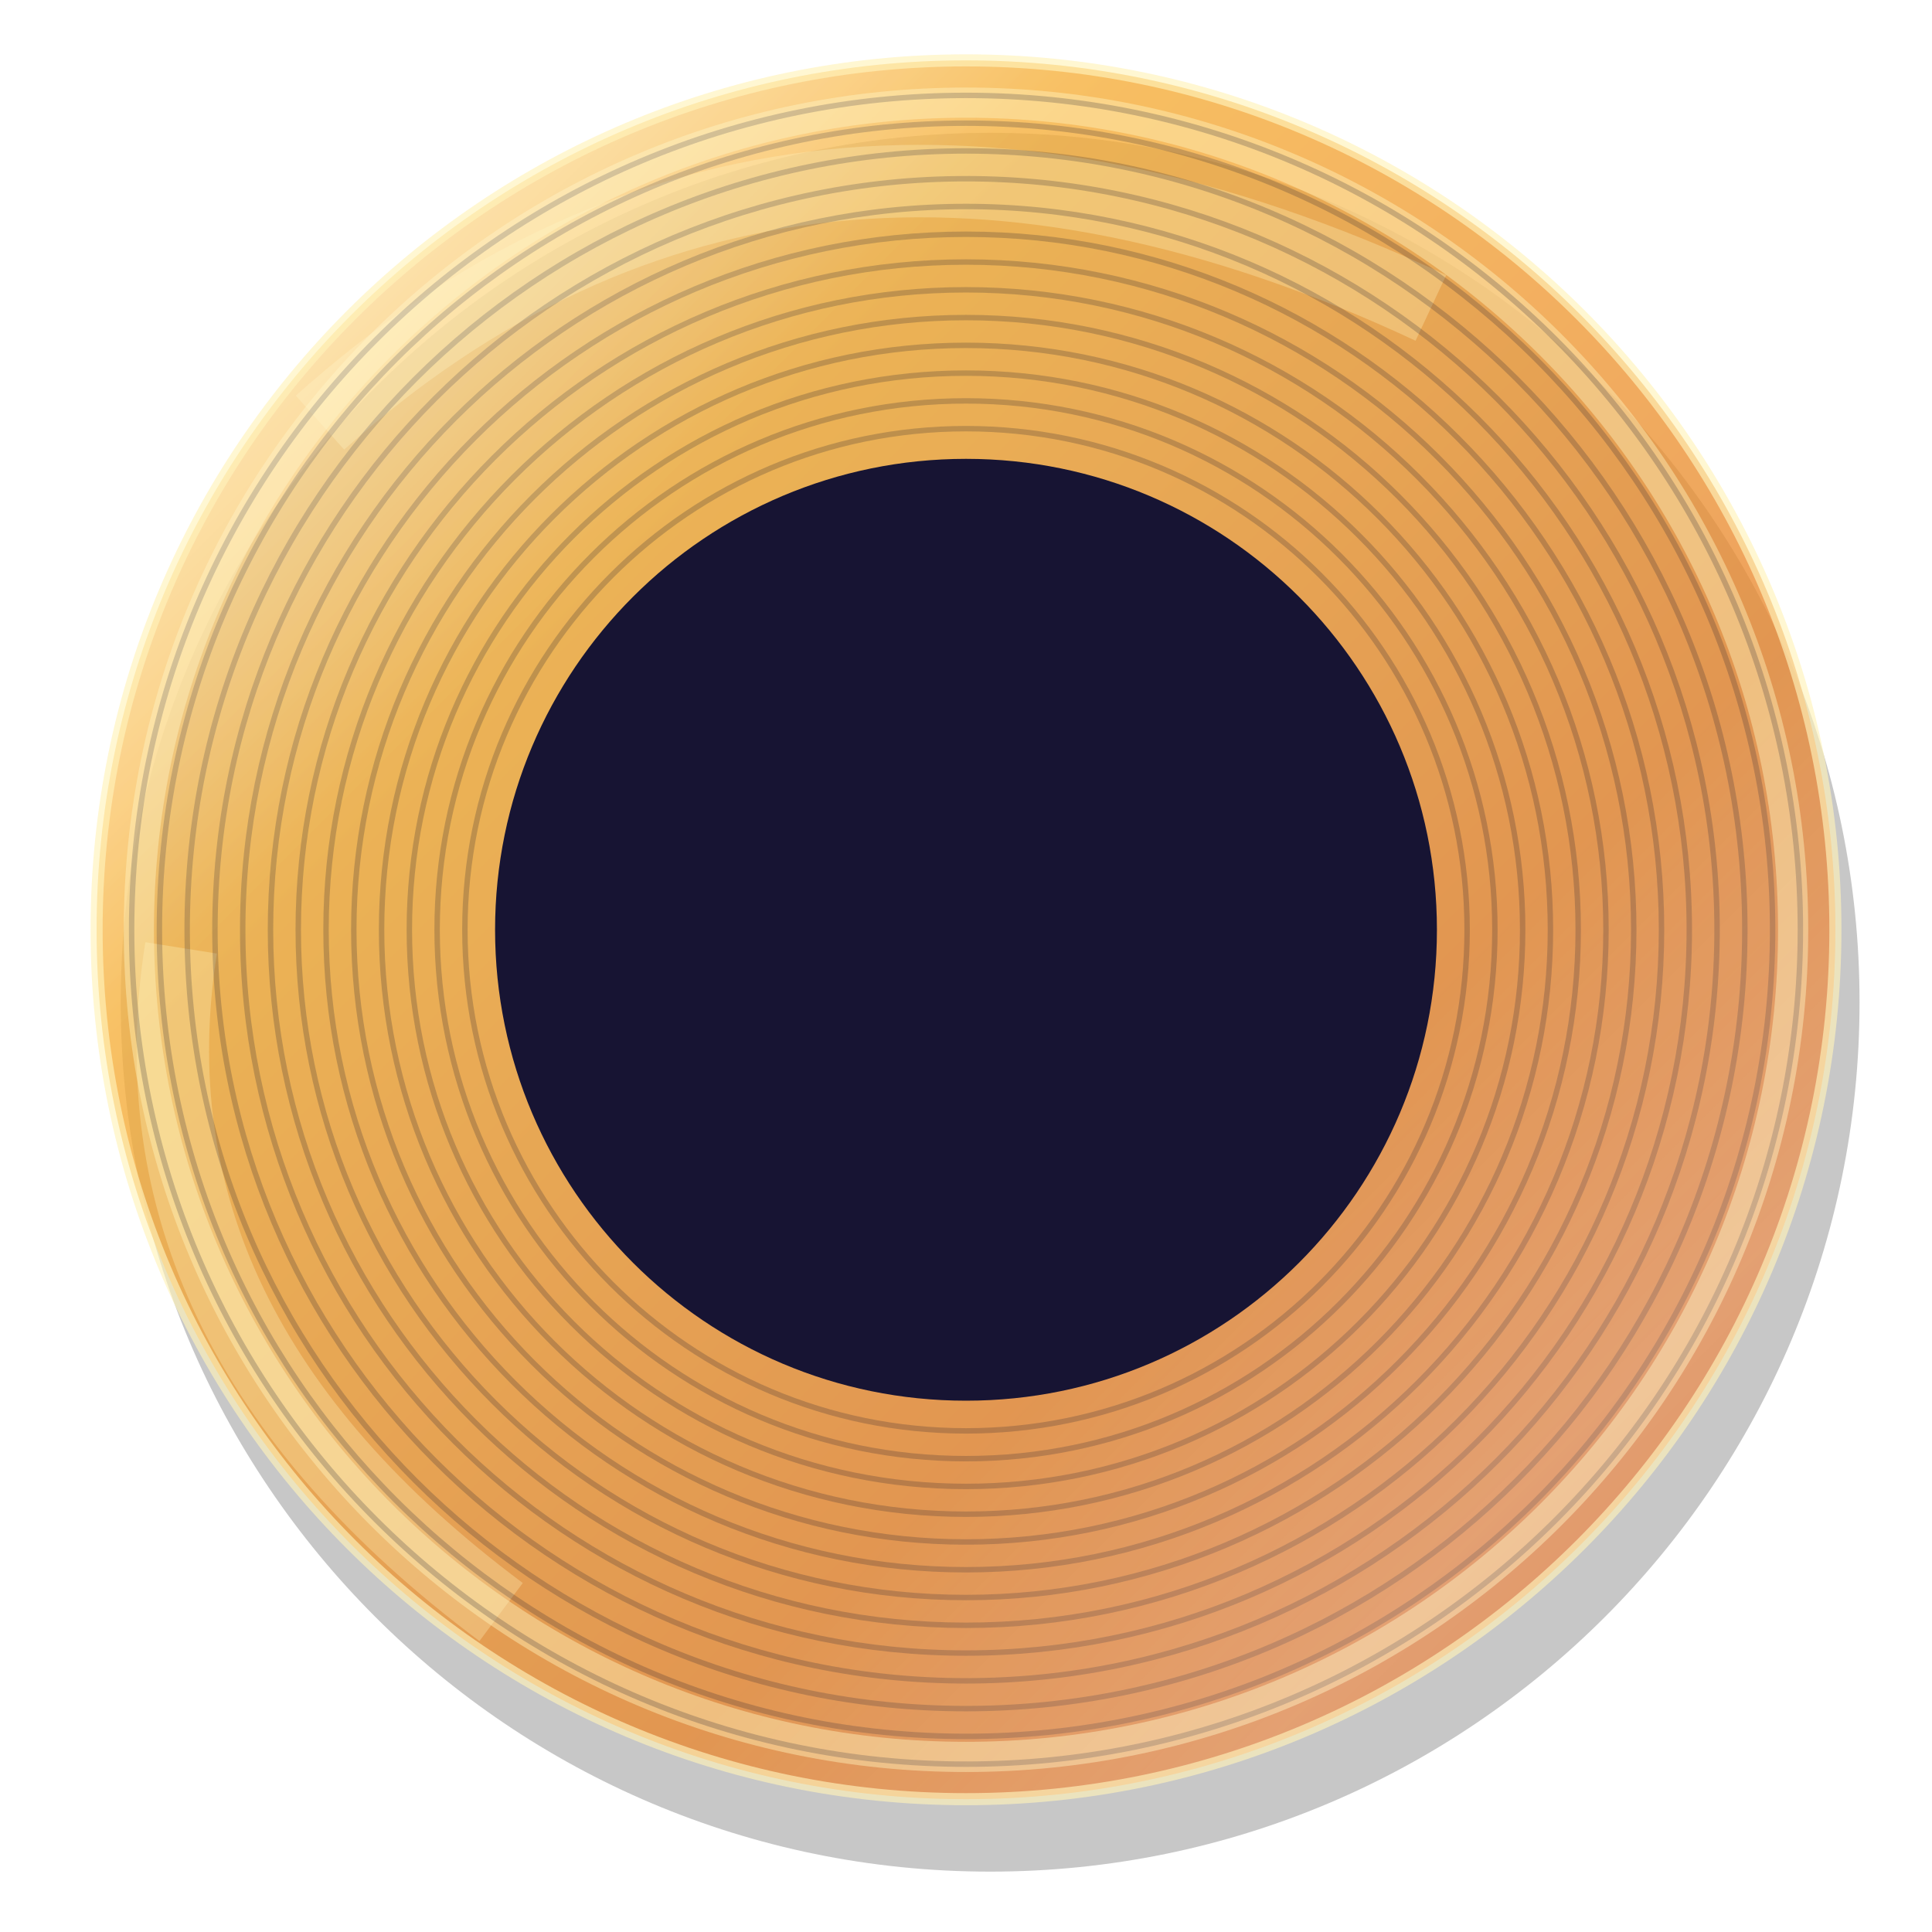
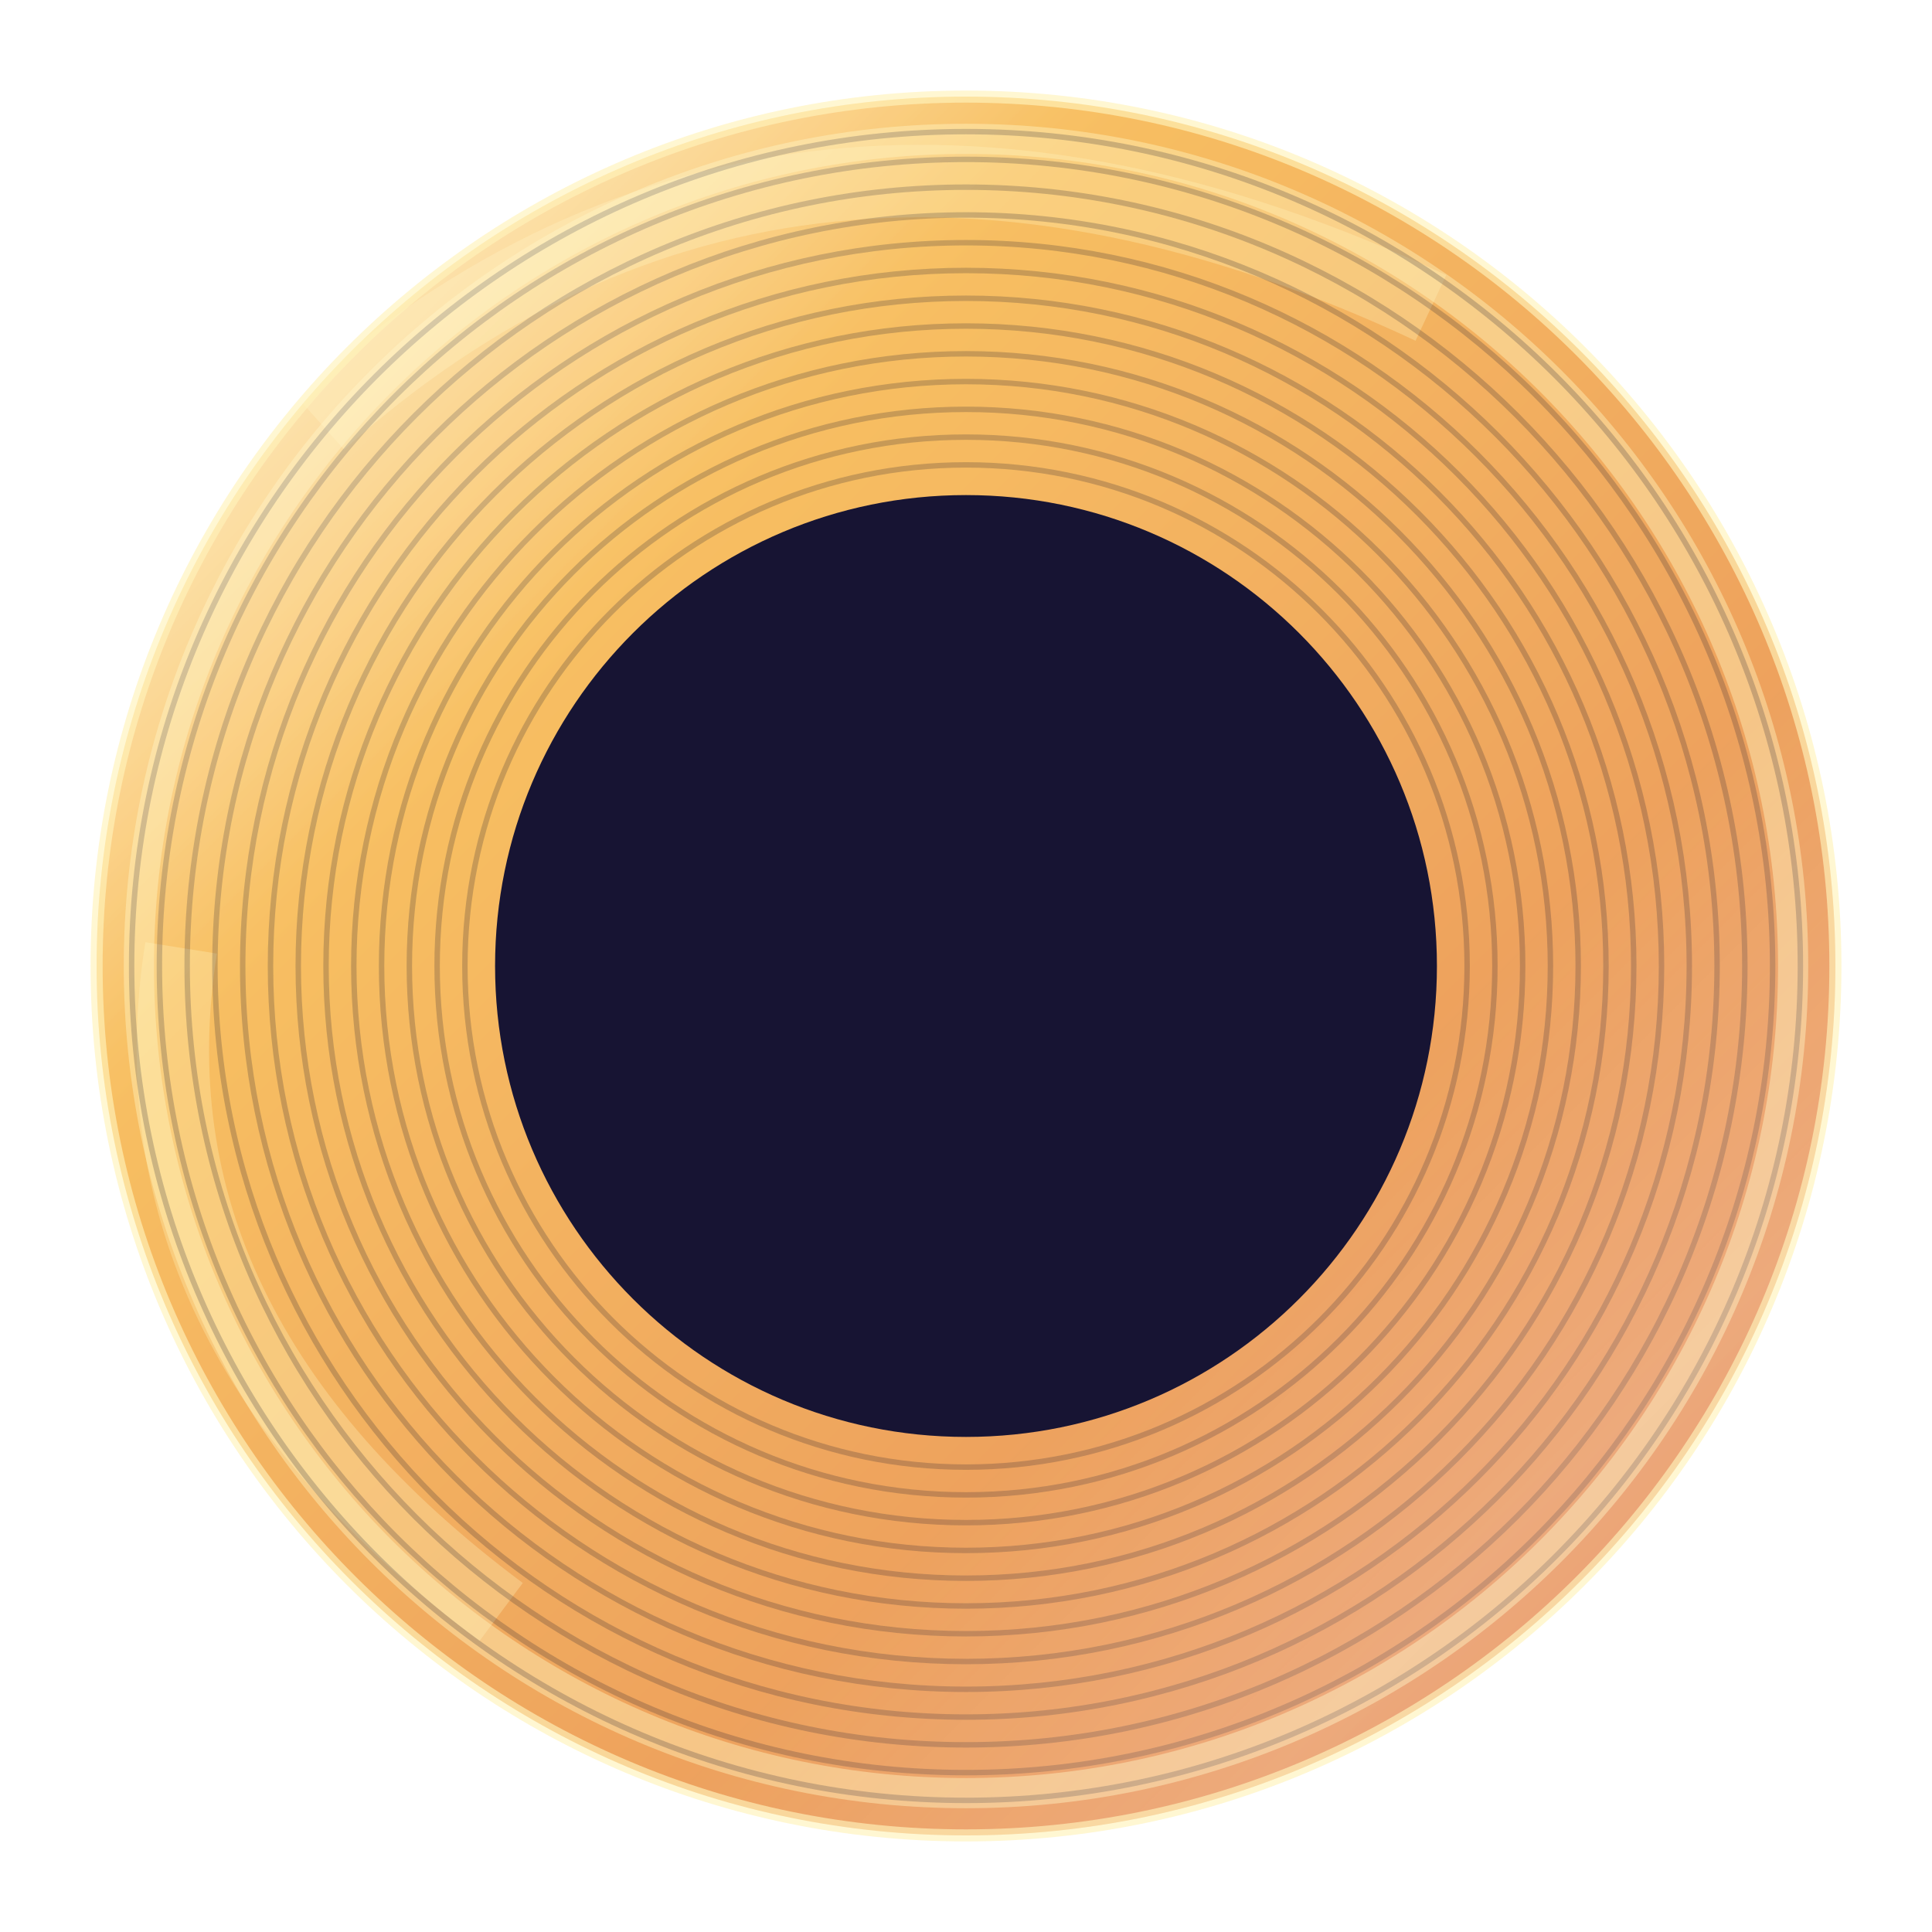
<svg xmlns="http://www.w3.org/2000/svg" viewBox="0 0 320 320">
  <defs>
    <clipPath id="record">
-       <circle cx="160" cy="154" r="144" />
+       <circle cx="160" cy="160" r="144" />
    </clipPath>
    <linearGradient id="wax" x1="0" y1="0" x2="1" y2="1">
      <stop stop-color="#fff2ba" />
      <stop offset=".28" stop-color="#f6ae36" />
      <stop offset="1" stop-color="#dc642a" />
    </linearGradient>
    <linearGradient id="sheen" x1="0" y1="0" x2="1" y2="1">
      <stop stop-color="#fff" stop-opacity=".42" />
      <stop offset=".3" stop-color="#fff" stop-opacity="0" />
      <stop offset=".65" stop-color="#fff" stop-opacity="0" />
      <stop offset=".82" stop-color="#fff" stop-opacity=".2" />
      <stop offset="1" stop-color="#fff" stop-opacity="0" />
    </linearGradient>
  </defs>
-   <ellipse cx="164" cy="166" rx="144" ry="144" fill="#000" opacity=".22" />
-   <circle cx="160" cy="154" r="144" fill="url(#wax)" opacity=".78" />
+   <circle cx="160" cy="160" r="144" fill="url(#wax)" opacity=".78" />
  <g clip-path="url(#record)">
-     <circle cx="160" cy="154" r="137" fill="none" stroke="#fff2ba" stroke-width="5" opacity=".45" />
+     <circle cx="160" cy="160" r="137" fill="none" stroke="#fff2ba" stroke-width="5" opacity=".45" />
    <path d="M53 70Q130 1 237 51M30 157Q20 220 83 267" stroke="#fff2ba" stroke-width="12" fill="none" opacity=".32" />
  </g>
  <g fill="none" stroke="#11152b" stroke-width=".9" opacity=".21">
-     <circle cx="160" cy="154" r="83" />
-     <circle cx="160" cy="154" r="87.6" />
-     <circle cx="160" cy="154" r="92.2" />
-     <circle cx="160" cy="154" r="96.8" />
-     <circle cx="160" cy="154" r="101.4" />
-     <circle cx="160" cy="154" r="106" />
-     <circle cx="160" cy="154" r="110.6" />
-     <circle cx="160" cy="154" r="115.2" />
-     <circle cx="160" cy="154" r="119.8" />
-     <circle cx="160" cy="154" r="124.4" />
-     <circle cx="160" cy="154" r="129" />
-     <circle cx="160" cy="154" r="133.6" />
-     <circle cx="160" cy="154" r="138.2" />
+     <circle cx="160" cy="160" r="83" />
+     <circle cx="160" cy="160" r="87.6" />
+     <circle cx="160" cy="160" r="92.2" />
+     <circle cx="160" cy="160" r="96.8" />
+     <circle cx="160" cy="160" r="101.4" />
+     <circle cx="160" cy="160" r="106" />
+     <circle cx="160" cy="160" r="110.6" />
+     <circle cx="160" cy="160" r="115.2" />
+     <circle cx="160" cy="160" r="119.8" />
+     <circle cx="160" cy="160" r="124.4" />
+     <circle cx="160" cy="160" r="129" />
+     <circle cx="160" cy="160" r="133.6" />
+     <circle cx="160" cy="160" r="138.2" />
  </g>
-   <circle cx="160" cy="154" r="144" fill="url(#sheen)" />
-   <circle cx="160" cy="154" r="144" fill="none" stroke="#fff2ba" stroke-width="2" opacity=".65" />
-   <circle cx="160" cy="154" r="78" fill="#171433" />
+   <circle cx="160" cy="160" r="144" fill="url(#sheen)" />
+   <circle cx="160" cy="160" r="144" fill="none" stroke="#fff2ba" stroke-width="2" opacity=".65" />
+   <circle cx="160" cy="160" r="78" fill="#171433" />
</svg>
